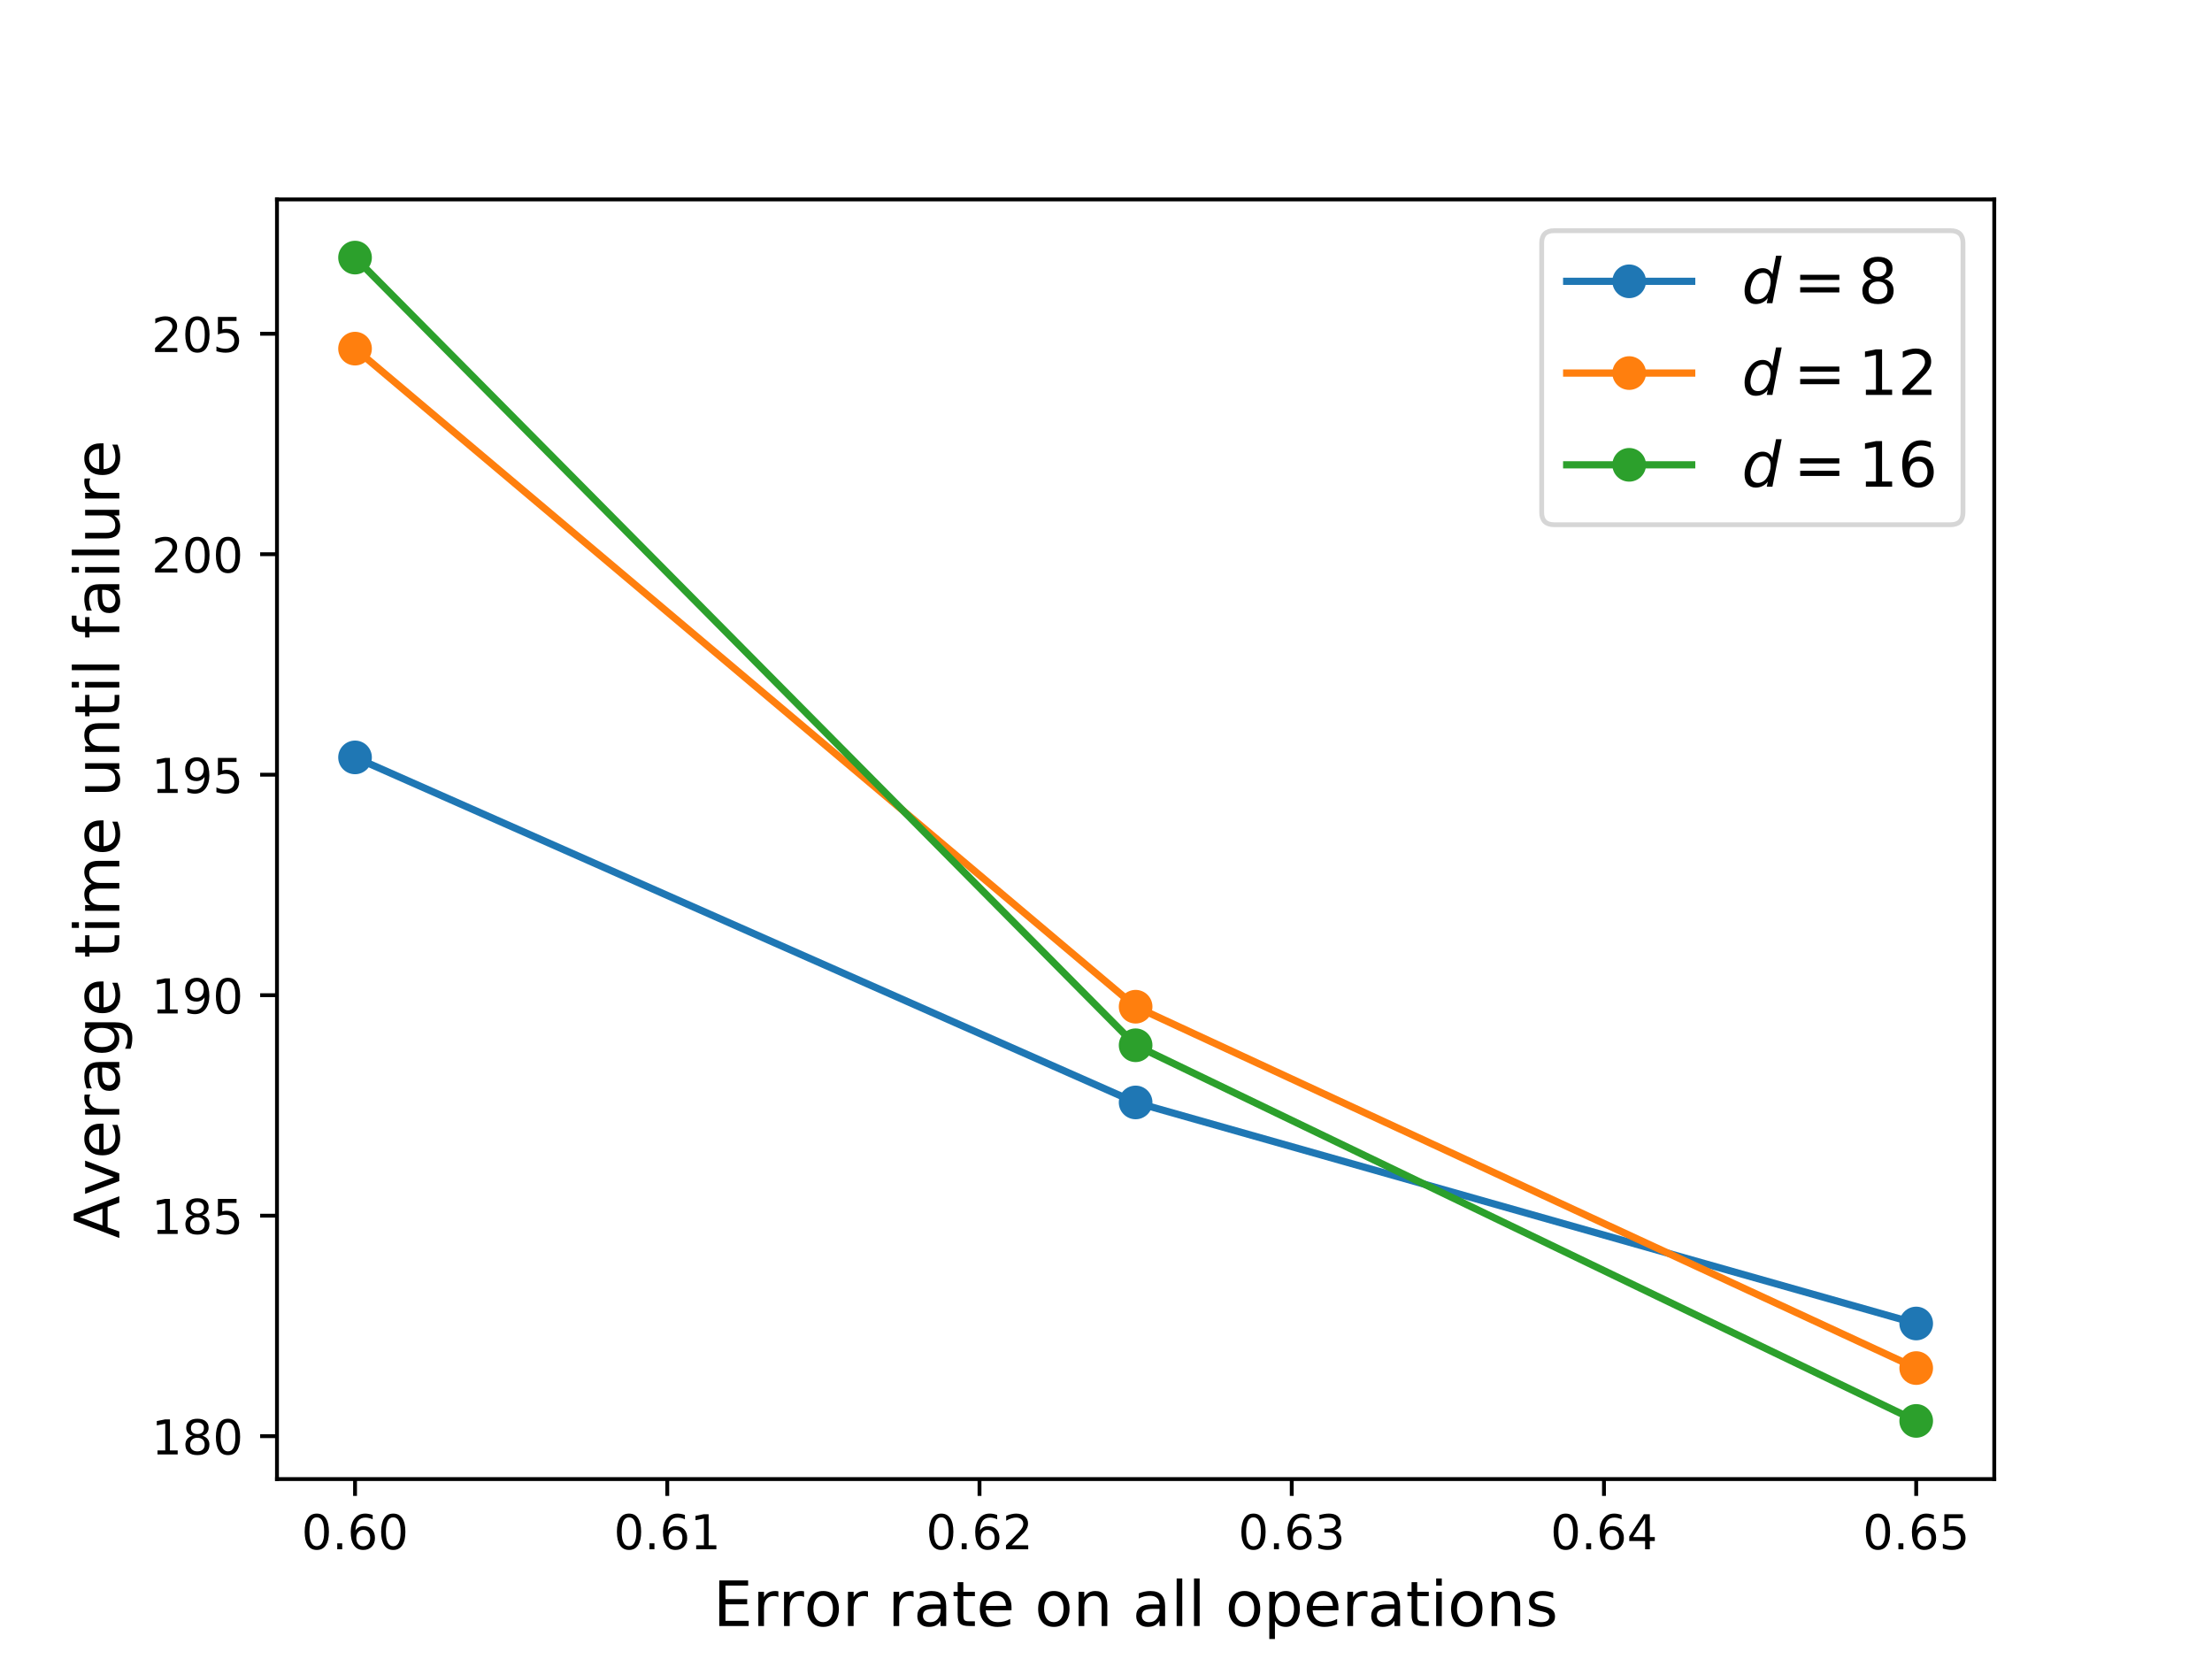
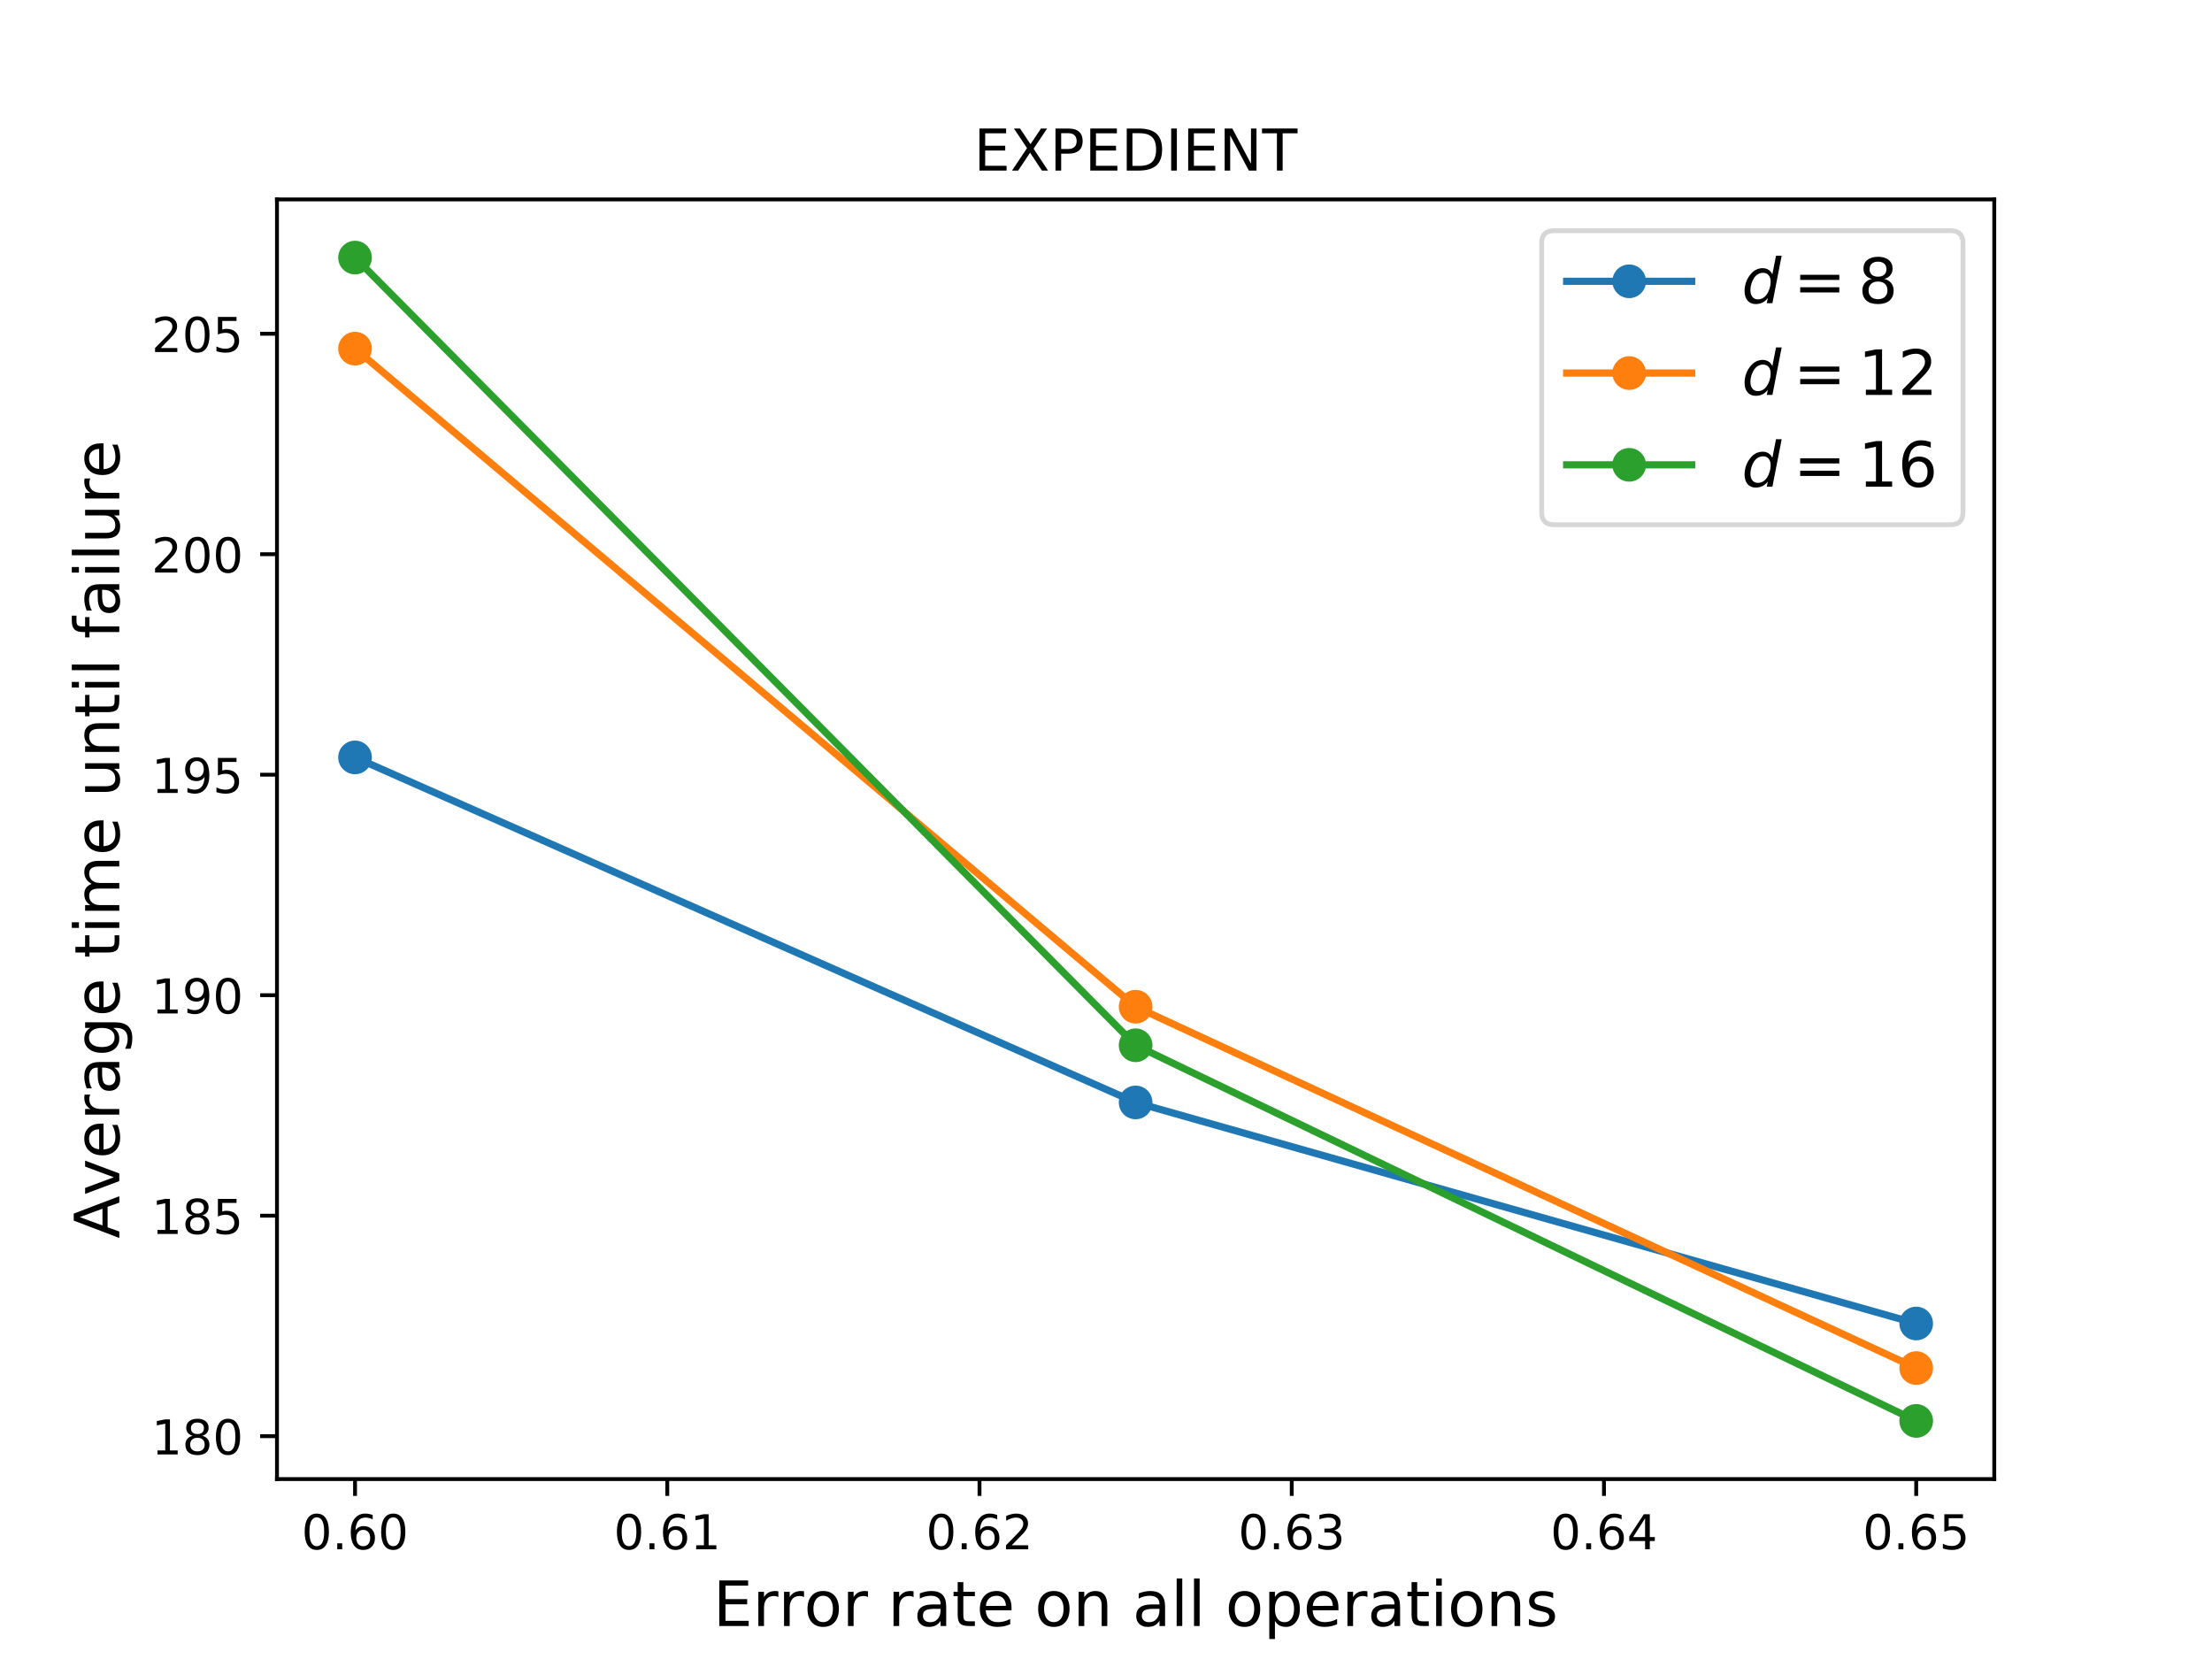
<svg xmlns="http://www.w3.org/2000/svg" xmlns:xlink="http://www.w3.org/1999/xlink" height="345pt" version="1.1" viewBox="0 0 460 345" width="460pt">
  <defs>
    <style type="text/css">
*{stroke-linecap:butt;stroke-linejoin:round;}
  </style>
  </defs>
  <g id="figure_1">
    <g id="patch_1">
      <path d="M 0 345.6  L 460.8 345.6  L 460.8 0  L 0 0  z " style="fill:#ffffff;" />
    </g>
    <g id="axes_1">
      <g id="patch_2">
        <path d="M 57.6 307.584  L 414.72 307.584  L 414.72 41.472  L 57.6 41.472  z " style="fill:#ffffff;" />
      </g>
      <g id="matplotlib.axis_1">
        <g id="xtick_1">
          <g id="line2d_1">
            <defs>
-               <path d="M 0 0  L 0 3.5  " id="m9a00b4be3b" style="stroke:#000000;stroke-width:0.8;" />
-             </defs>
-             <g>
-               <use style="stroke:#000000;stroke-width:0.8;" x="73.833" xlink:href="#m9a00b4be3b" y="307.584" />
+               <path d="M 0 0  L 0 3.5  " id="m3c00e5e87f" style="stroke:#000000;stroke-width:0.8;" />
+             </defs>
+             <g>
+               <use style="stroke:#000000;stroke-width:0.8;" x="73.833" xlink:href="#m3c00e5e87f" y="307.584" />
            </g>
          </g>
          <g id="text_1">
            <defs>
              <path d="M 31.781 66.406  Q 24.172 66.406 20.328 58.906  Q 16.5 51.422 16.5 36.375  Q 16.5 21.391 20.328 13.891  Q 24.172 6.391 31.781 6.391  Q 39.453 6.391 43.281 13.891  Q 47.125 21.391 47.125 36.375  Q 47.125 51.422 43.281 58.906  Q 39.453 66.406 31.781 66.406  z M 31.781 74.219  Q 44.047 74.219 50.516 64.516  Q 56.984 54.828 56.984 36.375  Q 56.984 17.969 50.516 8.266  Q 44.047 -1.422 31.781 -1.422  Q 19.531 -1.422 13.062 8.266  Q 6.594 17.969 6.594 36.375  Q 6.594 54.828 13.062 64.516  Q 19.531 74.219 31.781 74.219  z " id="DejaVuSans-30" />
              <path d="M 10.688 12.406  L 21 12.406  L 21 0  L 10.688 0  z " id="DejaVuSans-2e" />
              <path d="M 33.016 40.375  Q 26.375 40.375 22.484 35.828  Q 18.609 31.297 18.609 23.391  Q 18.609 15.531 22.484 10.953  Q 26.375 6.391 33.016 6.391  Q 39.656 6.391 43.531 10.953  Q 47.406 15.531 47.406 23.391  Q 47.406 31.297 43.531 35.828  Q 39.656 40.375 33.016 40.375  z M 52.594 71.297  L 52.594 62.312  Q 48.875 64.062 45.094 64.984  Q 41.312 65.922 37.594 65.922  Q 27.828 65.922 22.672 59.328  Q 17.531 52.734 16.797 39.406  Q 19.672 43.656 24.016 45.922  Q 28.375 48.188 33.594 48.188  Q 44.578 48.188 50.953 41.516  Q 57.328 34.859 57.328 23.391  Q 57.328 12.156 50.688 5.359  Q 44.047 -1.422 33.016 -1.422  Q 20.359 -1.422 13.672 8.266  Q 6.984 17.969 6.984 36.375  Q 6.984 53.656 15.188 63.938  Q 23.391 74.219 37.203 74.219  Q 40.922 74.219 44.703 73.484  Q 48.484 72.75 52.594 71.297  z " id="DejaVuSans-36" />
            </defs>
            <g transform="translate(62.69991 322.1824)scale(0.1 -0.1)">
              <use xlink:href="#DejaVuSans-30" />
              <use x="63.623" xlink:href="#DejaVuSans-2e" />
              <use x="95.41" xlink:href="#DejaVuSans-36" />
              <use x="159.033" xlink:href="#DejaVuSans-30" />
            </g>
          </g>
        </g>
        <g id="xtick_2">
          <g id="line2d_2">
            <g>
-               <use style="stroke:#000000;stroke-width:0.8;" x="138.764" xlink:href="#m9a00b4be3b" y="307.584" />
+               <use style="stroke:#000000;stroke-width:0.8;" x="138.764" xlink:href="#m3c00e5e87f" y="307.584" />
            </g>
          </g>
          <g id="text_2">
            <defs>
              <path d="M 12.406 8.297  L 28.516 8.297  L 28.516 63.922  L 10.984 60.406  L 10.984 69.391  L 28.422 72.906  L 38.281 72.906  L 38.281 8.297  L 54.391 8.297  L 54.391 0  L 12.406 0  z " id="DejaVuSans-31" />
            </defs>
            <g transform="translate(127.6308 322.1824)scale(0.1 -0.1)">
              <use xlink:href="#DejaVuSans-30" />
              <use x="63.623" xlink:href="#DejaVuSans-2e" />
              <use x="95.41" xlink:href="#DejaVuSans-36" />
              <use x="159.033" xlink:href="#DejaVuSans-31" />
            </g>
          </g>
        </g>
        <g id="xtick_3">
          <g id="line2d_3">
            <g>
-               <use style="stroke:#000000;stroke-width:0.8;" x="203.695" xlink:href="#m9a00b4be3b" y="307.584" />
+               <use style="stroke:#000000;stroke-width:0.8;" x="203.695" xlink:href="#m3c00e5e87f" y="307.584" />
            </g>
          </g>
          <g id="text_3">
            <defs>
              <path d="M 19.188 8.297  L 53.609 8.297  L 53.609 0  L 7.328 0  L 7.328 8.297  Q 12.938 14.109 22.625 23.891  Q 32.328 33.688 34.812 36.531  Q 39.547 41.844 41.422 45.531  Q 43.312 49.219 43.312 52.781  Q 43.312 58.594 39.234 62.25  Q 35.156 65.922 28.609 65.922  Q 23.969 65.922 18.812 64.312  Q 13.672 62.703 7.812 59.422  L 7.812 69.391  Q 13.766 71.781 18.938 73  Q 24.125 74.219 28.422 74.219  Q 39.75 74.219 46.484 68.547  Q 53.219 62.891 53.219 53.422  Q 53.219 48.922 51.531 44.891  Q 49.859 40.875 45.406 35.406  Q 44.188 33.984 37.641 27.219  Q 31.109 20.453 19.188 8.297  z " id="DejaVuSans-32" />
            </defs>
            <g transform="translate(192.5617 322.1824)scale(0.1 -0.1)">
              <use xlink:href="#DejaVuSans-30" />
              <use x="63.623" xlink:href="#DejaVuSans-2e" />
              <use x="95.41" xlink:href="#DejaVuSans-36" />
              <use x="159.033" xlink:href="#DejaVuSans-32" />
            </g>
          </g>
        </g>
        <g id="xtick_4">
          <g id="line2d_4">
            <g>
-               <use style="stroke:#000000;stroke-width:0.8;" x="268.625" xlink:href="#m9a00b4be3b" y="307.584" />
+               <use style="stroke:#000000;stroke-width:0.8;" x="268.625" xlink:href="#m3c00e5e87f" y="307.584" />
            </g>
          </g>
          <g id="text_4">
            <defs>
              <path d="M 40.578 39.312  Q 47.656 37.797 51.625 33  Q 55.609 28.219 55.609 21.188  Q 55.609 10.406 48.188 4.484  Q 40.766 -1.422 27.094 -1.422  Q 22.516 -1.422 17.656 -0.516  Q 12.797 0.391 7.625 2.203  L 7.625 11.719  Q 11.719 9.328 16.594 8.109  Q 21.484 6.891 26.812 6.891  Q 36.078 6.891 40.938 10.547  Q 45.797 14.203 45.797 21.188  Q 45.797 27.641 41.281 31.266  Q 36.766 34.906 28.719 34.906  L 20.219 34.906  L 20.219 43.016  L 29.109 43.016  Q 36.375 43.016 40.234 45.922  Q 44.094 48.828 44.094 54.297  Q 44.094 59.906 40.109 62.906  Q 36.141 65.922 28.719 65.922  Q 24.656 65.922 20.016 65.031  Q 15.375 64.156 9.812 62.312  L 9.812 71.094  Q 15.438 72.656 20.344 73.438  Q 25.25 74.219 29.594 74.219  Q 40.828 74.219 47.359 69.109  Q 53.906 64.016 53.906 55.328  Q 53.906 49.266 50.438 45.094  Q 46.969 40.922 40.578 39.312  z " id="DejaVuSans-33" />
            </defs>
            <g transform="translate(257.4926 322.1824)scale(0.1 -0.1)">
              <use xlink:href="#DejaVuSans-30" />
              <use x="63.623" xlink:href="#DejaVuSans-2e" />
              <use x="95.41" xlink:href="#DejaVuSans-36" />
              <use x="159.033" xlink:href="#DejaVuSans-33" />
            </g>
          </g>
        </g>
        <g id="xtick_5">
          <g id="line2d_5">
            <g>
-               <use style="stroke:#000000;stroke-width:0.8;" x="333.556" xlink:href="#m9a00b4be3b" y="307.584" />
+               <use style="stroke:#000000;stroke-width:0.8;" x="333.556" xlink:href="#m3c00e5e87f" y="307.584" />
            </g>
          </g>
          <g id="text_5">
            <defs>
              <path d="M 37.797 64.312  L 12.891 25.391  L 37.797 25.391  z M 35.203 72.906  L 47.609 72.906  L 47.609 25.391  L 58.016 25.391  L 58.016 17.188  L 47.609 17.188  L 47.609 0  L 37.797 0  L 37.797 17.188  L 4.891 17.188  L 4.891 26.703  z " id="DejaVuSans-34" />
            </defs>
            <g transform="translate(322.4236 322.1824)scale(0.1 -0.1)">
              <use xlink:href="#DejaVuSans-30" />
              <use x="63.623" xlink:href="#DejaVuSans-2e" />
              <use x="95.41" xlink:href="#DejaVuSans-36" />
              <use x="159.033" xlink:href="#DejaVuSans-34" />
            </g>
          </g>
        </g>
        <g id="xtick_6">
          <g id="line2d_6">
            <g>
-               <use style="stroke:#000000;stroke-width:0.8;" x="398.487" xlink:href="#m9a00b4be3b" y="307.584" />
+               <use style="stroke:#000000;stroke-width:0.8;" x="398.487" xlink:href="#m3c00e5e87f" y="307.584" />
            </g>
          </g>
          <g id="text_6">
            <defs>
              <path d="M 10.797 72.906  L 49.516 72.906  L 49.516 64.594  L 19.828 64.594  L 19.828 46.734  Q 21.969 47.469 24.109 47.828  Q 26.266 48.188 28.422 48.188  Q 40.625 48.188 47.75 41.5  Q 54.891 34.812 54.891 23.391  Q 54.891 11.625 47.562 5.094  Q 40.234 -1.422 26.906 -1.422  Q 22.312 -1.422 17.547 -0.641  Q 12.797 0.141 7.719 1.703  L 7.719 11.625  Q 12.109 9.234 16.797 8.062  Q 21.484 6.891 26.703 6.891  Q 35.156 6.891 40.078 11.328  Q 45.016 15.766 45.016 23.391  Q 45.016 31 40.078 35.438  Q 35.156 39.891 26.703 39.891  Q 22.75 39.891 18.812 39.016  Q 14.891 38.141 10.797 36.281  z " id="DejaVuSans-35" />
            </defs>
            <g transform="translate(387.3545 322.1824)scale(0.1 -0.1)">
              <use xlink:href="#DejaVuSans-30" />
              <use x="63.623" xlink:href="#DejaVuSans-2e" />
              <use x="95.41" xlink:href="#DejaVuSans-36" />
              <use x="159.033" xlink:href="#DejaVuSans-35" />
            </g>
          </g>
        </g>
        <g id="text_7">
          <defs>
            <path d="M 9.812 72.906  L 55.906 72.906  L 55.906 64.594  L 19.672 64.594  L 19.672 43.016  L 54.391 43.016  L 54.391 34.719  L 19.672 34.719  L 19.672 8.297  L 56.781 8.297  L 56.781 0  L 9.812 0  z " id="DejaVuSans-45" />
            <path d="M 41.109 46.297  Q 39.594 47.172 37.812 47.578  Q 36.031 48 33.891 48  Q 26.266 48 22.188 43.047  Q 18.109 38.094 18.109 28.812  L 18.109 0  L 9.078 0  L 9.078 54.688  L 18.109 54.688  L 18.109 46.188  Q 20.953 51.172 25.484 53.578  Q 30.031 56 36.531 56  Q 37.453 56 38.578 55.875  Q 39.703 55.766 41.062 55.516  z " id="DejaVuSans-72" />
            <path d="M 30.609 48.391  Q 23.391 48.391 19.188 42.75  Q 14.984 37.109 14.984 27.297  Q 14.984 17.484 19.156 11.844  Q 23.344 6.203 30.609 6.203  Q 37.797 6.203 41.984 11.859  Q 46.188 17.531 46.188 27.297  Q 46.188 37.016 41.984 42.703  Q 37.797 48.391 30.609 48.391  z M 30.609 56  Q 42.328 56 49.016 48.375  Q 55.719 40.766 55.719 27.297  Q 55.719 13.875 49.016 6.219  Q 42.328 -1.422 30.609 -1.422  Q 18.844 -1.422 12.172 6.219  Q 5.516 13.875 5.516 27.297  Q 5.516 40.766 12.172 48.375  Q 18.844 56 30.609 56  z " id="DejaVuSans-6f" />
            <path id="DejaVuSans-20" />
            <path d="M 34.281 27.484  Q 23.391 27.484 19.188 25  Q 14.984 22.516 14.984 16.5  Q 14.984 11.719 18.141 8.906  Q 21.297 6.109 26.703 6.109  Q 34.188 6.109 38.703 11.406  Q 43.219 16.703 43.219 25.484  L 43.219 27.484  z M 52.203 31.203  L 52.203 0  L 43.219 0  L 43.219 8.297  Q 40.141 3.328 35.547 0.953  Q 30.953 -1.422 24.312 -1.422  Q 15.922 -1.422 10.953 3.297  Q 6 8.016 6 15.922  Q 6 25.141 12.172 29.828  Q 18.359 34.516 30.609 34.516  L 43.219 34.516  L 43.219 35.406  Q 43.219 41.609 39.141 45  Q 35.062 48.391 27.688 48.391  Q 23 48.391 18.547 47.266  Q 14.109 46.141 10.016 43.891  L 10.016 52.203  Q 14.938 54.109 19.578 55.047  Q 24.219 56 28.609 56  Q 40.484 56 46.344 49.844  Q 52.203 43.703 52.203 31.203  z " id="DejaVuSans-61" />
            <path d="M 18.312 70.219  L 18.312 54.688  L 36.812 54.688  L 36.812 47.703  L 18.312 47.703  L 18.312 18.016  Q 18.312 11.328 20.141 9.422  Q 21.969 7.516 27.594 7.516  L 36.812 7.516  L 36.812 0  L 27.594 0  Q 17.188 0 13.234 3.875  Q 9.281 7.766 9.281 18.016  L 9.281 47.703  L 2.688 47.703  L 2.688 54.688  L 9.281 54.688  L 9.281 70.219  z " id="DejaVuSans-74" />
            <path d="M 56.203 29.594  L 56.203 25.203  L 14.891 25.203  Q 15.484 15.922 20.484 11.062  Q 25.484 6.203 34.422 6.203  Q 39.594 6.203 44.453 7.469  Q 49.312 8.734 54.109 11.281  L 54.109 2.781  Q 49.266 0.734 44.188 -0.344  Q 39.109 -1.422 33.891 -1.422  Q 20.797 -1.422 13.156 6.188  Q 5.516 13.812 5.516 26.812  Q 5.516 40.234 12.766 48.109  Q 20.016 56 32.328 56  Q 43.359 56 49.781 48.891  Q 56.203 41.797 56.203 29.594  z M 47.219 32.234  Q 47.125 39.594 43.094 43.984  Q 39.062 48.391 32.422 48.391  Q 24.906 48.391 20.391 44.141  Q 15.875 39.891 15.188 32.172  z " id="DejaVuSans-65" />
            <path d="M 54.891 33.016  L 54.891 0  L 45.906 0  L 45.906 32.719  Q 45.906 40.484 42.875 44.328  Q 39.844 48.188 33.797 48.188  Q 26.516 48.188 22.312 43.547  Q 18.109 38.922 18.109 30.906  L 18.109 0  L 9.078 0  L 9.078 54.688  L 18.109 54.688  L 18.109 46.188  Q 21.344 51.125 25.703 53.562  Q 30.078 56 35.797 56  Q 45.219 56 50.047 50.172  Q 54.891 44.344 54.891 33.016  z " id="DejaVuSans-6e" />
            <path d="M 9.422 75.984  L 18.406 75.984  L 18.406 0  L 9.422 0  z " id="DejaVuSans-6c" />
            <path d="M 18.109 8.203  L 18.109 -20.797  L 9.078 -20.797  L 9.078 54.688  L 18.109 54.688  L 18.109 46.391  Q 20.953 51.266 25.266 53.625  Q 29.594 56 35.594 56  Q 45.562 56 51.781 48.094  Q 58.016 40.188 58.016 27.297  Q 58.016 14.406 51.781 6.484  Q 45.562 -1.422 35.594 -1.422  Q 29.594 -1.422 25.266 0.953  Q 20.953 3.328 18.109 8.203  z M 48.688 27.297  Q 48.688 37.203 44.609 42.844  Q 40.531 48.484 33.406 48.484  Q 26.266 48.484 22.188 42.844  Q 18.109 37.203 18.109 27.297  Q 18.109 17.391 22.188 11.75  Q 26.266 6.109 33.406 6.109  Q 40.531 6.109 44.609 11.75  Q 48.688 17.391 48.688 27.297  z " id="DejaVuSans-70" />
            <path d="M 9.422 54.688  L 18.406 54.688  L 18.406 0  L 9.422 0  z M 9.422 75.984  L 18.406 75.984  L 18.406 64.594  L 9.422 64.594  z " id="DejaVuSans-69" />
            <path d="M 44.281 53.078  L 44.281 44.578  Q 40.484 46.531 36.375 47.5  Q 32.281 48.484 27.875 48.484  Q 21.188 48.484 17.844 46.438  Q 14.5 44.391 14.5 40.281  Q 14.5 37.156 16.891 35.375  Q 19.281 33.594 26.516 31.984  L 29.594 31.297  Q 39.156 29.25 43.188 25.516  Q 47.219 21.781 47.219 15.094  Q 47.219 7.469 41.188 3.016  Q 35.156 -1.422 24.609 -1.422  Q 20.219 -1.422 15.453 -0.562  Q 10.688 0.297 5.422 2  L 5.422 11.281  Q 10.406 8.688 15.234 7.391  Q 20.062 6.109 24.812 6.109  Q 31.156 6.109 34.562 8.281  Q 37.984 10.453 37.984 14.406  Q 37.984 18.062 35.516 20.016  Q 33.062 21.969 24.703 23.781  L 21.578 24.516  Q 13.234 26.266 9.516 29.906  Q 5.812 33.547 5.812 39.891  Q 5.812 47.609 11.281 51.797  Q 16.75 56 26.812 56  Q 31.781 56 36.172 55.266  Q 40.578 54.547 44.281 53.078  z " id="DejaVuSans-73" />
          </defs>
          <g transform="translate(148.3095 338.1401)scale(0.13 -0.13)">
            <use xlink:href="#DejaVuSans-45" />
            <use x="63.184" xlink:href="#DejaVuSans-72" />
            <use x="104.281" xlink:href="#DejaVuSans-72" />
            <use x="145.363" xlink:href="#DejaVuSans-6f" />
            <use x="206.545" xlink:href="#DejaVuSans-72" />
            <use x="247.658" xlink:href="#DejaVuSans-20" />
            <use x="279.445" xlink:href="#DejaVuSans-72" />
            <use x="320.559" xlink:href="#DejaVuSans-61" />
            <use x="381.838" xlink:href="#DejaVuSans-74" />
            <use x="421.047" xlink:href="#DejaVuSans-65" />
            <use x="482.57" xlink:href="#DejaVuSans-20" />
            <use x="514.357" xlink:href="#DejaVuSans-6f" />
            <use x="575.539" xlink:href="#DejaVuSans-6e" />
            <use x="638.918" xlink:href="#DejaVuSans-20" />
            <use x="670.705" xlink:href="#DejaVuSans-61" />
            <use x="731.984" xlink:href="#DejaVuSans-6c" />
            <use x="759.768" xlink:href="#DejaVuSans-6c" />
            <use x="787.551" xlink:href="#DejaVuSans-20" />
            <use x="819.338" xlink:href="#DejaVuSans-6f" />
            <use x="880.52" xlink:href="#DejaVuSans-70" />
            <use x="943.996" xlink:href="#DejaVuSans-65" />
            <use x="1005.52" xlink:href="#DejaVuSans-72" />
            <use x="1046.633" xlink:href="#DejaVuSans-61" />
            <use x="1107.912" xlink:href="#DejaVuSans-74" />
            <use x="1147.121" xlink:href="#DejaVuSans-69" />
            <use x="1174.904" xlink:href="#DejaVuSans-6f" />
            <use x="1236.086" xlink:href="#DejaVuSans-6e" />
            <use x="1299.465" xlink:href="#DejaVuSans-73" />
          </g>
        </g>
      </g>
      <g id="matplotlib.axis_2">
        <g id="ytick_1">
          <g id="line2d_7">
            <defs>
-               <path d="M 0 0  L -3.5 0  " id="m48a054724a" style="stroke:#000000;stroke-width:0.8;" />
-             </defs>
-             <g>
-               <use style="stroke:#000000;stroke-width:0.8;" x="57.6" xlink:href="#m48a054724a" y="298.66" />
+               <path d="M 0 0  L -3.5 0  " id="mad05c0fc7e" style="stroke:#000000;stroke-width:0.8;" />
+             </defs>
+             <g>
+               <use style="stroke:#000000;stroke-width:0.8;" x="57.6" xlink:href="#mad05c0fc7e" y="298.66" />
            </g>
          </g>
          <g id="text_8">
            <defs>
              <path d="M 31.781 34.625  Q 24.75 34.625 20.719 30.859  Q 16.703 27.094 16.703 20.516  Q 16.703 13.922 20.719 10.156  Q 24.75 6.391 31.781 6.391  Q 38.812 6.391 42.859 10.172  Q 46.922 13.969 46.922 20.516  Q 46.922 27.094 42.891 30.859  Q 38.875 34.625 31.781 34.625  z M 21.922 38.812  Q 15.578 40.375 12.031 44.719  Q 8.5 49.078 8.5 55.328  Q 8.5 64.062 14.719 69.141  Q 20.953 74.219 31.781 74.219  Q 42.672 74.219 48.875 69.141  Q 55.078 64.062 55.078 55.328  Q 55.078 49.078 51.531 44.719  Q 48 40.375 41.703 38.812  Q 48.828 37.156 52.797 32.312  Q 56.781 27.484 56.781 20.516  Q 56.781 9.906 50.312 4.234  Q 43.844 -1.422 31.781 -1.422  Q 19.734 -1.422 13.25 4.234  Q 6.781 9.906 6.781 20.516  Q 6.781 27.484 10.781 32.312  Q 14.797 37.156 21.922 38.812  z M 18.312 54.391  Q 18.312 48.734 21.844 45.562  Q 25.391 42.391 31.781 42.391  Q 38.141 42.391 41.719 45.562  Q 45.312 48.734 45.312 54.391  Q 45.312 60.062 41.719 63.234  Q 38.141 66.406 31.781 66.406  Q 25.391 66.406 21.844 63.234  Q 18.312 60.062 18.312 54.391  z " id="DejaVuSans-38" />
            </defs>
            <g transform="translate(31.5125 302.4592)scale(0.1 -0.1)">
              <use xlink:href="#DejaVuSans-31" />
              <use x="63.623" xlink:href="#DejaVuSans-38" />
              <use x="127.246" xlink:href="#DejaVuSans-30" />
            </g>
          </g>
        </g>
        <g id="ytick_2">
          <g id="line2d_8">
            <g>
-               <use style="stroke:#000000;stroke-width:0.8;" x="57.6" xlink:href="#m48a054724a" y="252.809" />
+               <use style="stroke:#000000;stroke-width:0.8;" x="57.6" xlink:href="#mad05c0fc7e" y="252.809" />
            </g>
          </g>
          <g id="text_9">
            <g transform="translate(31.5125 256.608)scale(0.1 -0.1)">
              <use xlink:href="#DejaVuSans-31" />
              <use x="63.623" xlink:href="#DejaVuSans-38" />
              <use x="127.246" xlink:href="#DejaVuSans-35" />
            </g>
          </g>
        </g>
        <g id="ytick_3">
          <g id="line2d_9">
            <g>
-               <use style="stroke:#000000;stroke-width:0.8;" x="57.6" xlink:href="#m48a054724a" y="206.958" />
+               <use style="stroke:#000000;stroke-width:0.8;" x="57.6" xlink:href="#mad05c0fc7e" y="206.958" />
            </g>
          </g>
          <g id="text_10">
            <defs>
              <path d="M 10.984 1.516  L 10.984 10.5  Q 14.703 8.734 18.5 7.812  Q 22.312 6.891 25.984 6.891  Q 35.75 6.891 40.891 13.453  Q 46.047 20.016 46.781 33.406  Q 43.953 29.203 39.594 26.953  Q 35.25 24.703 29.984 24.703  Q 19.047 24.703 12.672 31.312  Q 6.297 37.938 6.297 49.422  Q 6.297 60.641 12.938 67.422  Q 19.578 74.219 30.609 74.219  Q 43.266 74.219 49.922 64.516  Q 56.594 54.828 56.594 36.375  Q 56.594 19.141 48.406 8.859  Q 40.234 -1.422 26.422 -1.422  Q 22.703 -1.422 18.891 -0.688  Q 15.094 0.047 10.984 1.516  z M 30.609 32.422  Q 37.25 32.422 41.125 36.953  Q 45.016 41.5 45.016 49.422  Q 45.016 57.281 41.125 61.844  Q 37.25 66.406 30.609 66.406  Q 23.969 66.406 20.094 61.844  Q 16.219 57.281 16.219 49.422  Q 16.219 41.5 20.094 36.953  Q 23.969 32.422 30.609 32.422  z " id="DejaVuSans-39" />
            </defs>
            <g transform="translate(31.5125 210.7568)scale(0.1 -0.1)">
              <use xlink:href="#DejaVuSans-31" />
              <use x="63.623" xlink:href="#DejaVuSans-39" />
              <use x="127.246" xlink:href="#DejaVuSans-30" />
            </g>
          </g>
        </g>
        <g id="ytick_4">
          <g id="line2d_10">
            <g>
-               <use style="stroke:#000000;stroke-width:0.8;" x="57.6" xlink:href="#m48a054724a" y="161.106" />
+               <use style="stroke:#000000;stroke-width:0.8;" x="57.6" xlink:href="#mad05c0fc7e" y="161.106" />
            </g>
          </g>
          <g id="text_11">
            <g transform="translate(31.5125 164.9056)scale(0.1 -0.1)">
              <use xlink:href="#DejaVuSans-31" />
              <use x="63.623" xlink:href="#DejaVuSans-39" />
              <use x="127.246" xlink:href="#DejaVuSans-35" />
            </g>
          </g>
        </g>
        <g id="ytick_5">
          <g id="line2d_11">
            <g>
-               <use style="stroke:#000000;stroke-width:0.8;" x="57.6" xlink:href="#m48a054724a" y="115.255" />
+               <use style="stroke:#000000;stroke-width:0.8;" x="57.6" xlink:href="#mad05c0fc7e" y="115.255" />
            </g>
          </g>
          <g id="text_12">
            <g transform="translate(31.5125 119.0544)scale(0.1 -0.1)">
              <use xlink:href="#DejaVuSans-32" />
              <use x="63.623" xlink:href="#DejaVuSans-30" />
              <use x="127.246" xlink:href="#DejaVuSans-30" />
            </g>
          </g>
        </g>
        <g id="ytick_6">
          <g id="line2d_12">
            <g>
-               <use style="stroke:#000000;stroke-width:0.8;" x="57.6" xlink:href="#m48a054724a" y="69.404" />
+               <use style="stroke:#000000;stroke-width:0.8;" x="57.6" xlink:href="#mad05c0fc7e" y="69.404" />
            </g>
          </g>
          <g id="text_13">
            <g transform="translate(31.5125 73.20324)scale(0.1 -0.1)">
              <use xlink:href="#DejaVuSans-32" />
              <use x="63.623" xlink:href="#DejaVuSans-30" />
              <use x="127.246" xlink:href="#DejaVuSans-35" />
            </g>
          </g>
        </g>
        <g id="text_14">
          <defs>
            <path d="M 34.188 63.188  L 20.797 26.906  L 47.609 26.906  z M 28.609 72.906  L 39.797 72.906  L 67.578 0  L 57.328 0  L 50.688 18.703  L 17.828 18.703  L 11.188 0  L 0.781 0  z " id="DejaVuSans-41" />
            <path d="M 2.984 54.688  L 12.5 54.688  L 29.594 8.797  L 46.688 54.688  L 56.203 54.688  L 35.688 0  L 23.484 0  z " id="DejaVuSans-76" />
            <path d="M 45.406 27.984  Q 45.406 37.75 41.375 43.109  Q 37.359 48.484 30.078 48.484  Q 22.859 48.484 18.828 43.109  Q 14.797 37.75 14.797 27.984  Q 14.797 18.266 18.828 12.891  Q 22.859 7.516 30.078 7.516  Q 37.359 7.516 41.375 12.891  Q 45.406 18.266 45.406 27.984  z M 54.391 6.781  Q 54.391 -7.172 48.188 -13.984  Q 42 -20.797 29.203 -20.797  Q 24.469 -20.797 20.266 -20.094  Q 16.062 -19.391 12.109 -17.922  L 12.109 -9.188  Q 16.062 -11.328 19.922 -12.344  Q 23.781 -13.375 27.781 -13.375  Q 36.625 -13.375 41.016 -8.766  Q 45.406 -4.156 45.406 5.172  L 45.406 9.625  Q 42.625 4.781 38.281 2.391  Q 33.938 0 27.875 0  Q 17.828 0 11.672 7.656  Q 5.516 15.328 5.516 27.984  Q 5.516 40.672 11.672 48.328  Q 17.828 56 27.875 56  Q 33.938 56 38.281 53.609  Q 42.625 51.219 45.406 46.391  L 45.406 54.688  L 54.391 54.688  z " id="DejaVuSans-67" />
            <path d="M 52 44.188  Q 55.375 50.25 60.062 53.125  Q 64.75 56 71.094 56  Q 79.641 56 84.281 50.016  Q 88.922 44.047 88.922 33.016  L 88.922 0  L 79.891 0  L 79.891 32.719  Q 79.891 40.578 77.094 44.375  Q 74.312 48.188 68.609 48.188  Q 61.625 48.188 57.562 43.547  Q 53.516 38.922 53.516 30.906  L 53.516 0  L 44.484 0  L 44.484 32.719  Q 44.484 40.625 41.703 44.406  Q 38.922 48.188 33.109 48.188  Q 26.219 48.188 22.156 43.531  Q 18.109 38.875 18.109 30.906  L 18.109 0  L 9.078 0  L 9.078 54.688  L 18.109 54.688  L 18.109 46.188  Q 21.188 51.219 25.484 53.609  Q 29.781 56 35.688 56  Q 41.656 56 45.828 52.969  Q 50 49.953 52 44.188  z " id="DejaVuSans-6d" />
            <path d="M 8.5 21.578  L 8.5 54.688  L 17.484 54.688  L 17.484 21.922  Q 17.484 14.156 20.5 10.266  Q 23.531 6.391 29.594 6.391  Q 36.859 6.391 41.078 11.031  Q 45.312 15.672 45.312 23.688  L 45.312 54.688  L 54.297 54.688  L 54.297 0  L 45.312 0  L 45.312 8.406  Q 42.047 3.422 37.719 1  Q 33.406 -1.422 27.688 -1.422  Q 18.266 -1.422 13.375 4.438  Q 8.5 10.297 8.5 21.578  z M 31.109 56  z " id="DejaVuSans-75" />
            <path d="M 37.109 75.984  L 37.109 68.5  L 28.516 68.5  Q 23.688 68.5 21.797 66.547  Q 19.922 64.594 19.922 59.516  L 19.922 54.688  L 34.719 54.688  L 34.719 47.703  L 19.922 47.703  L 19.922 0  L 10.891 0  L 10.891 47.703  L 2.297 47.703  L 2.297 54.688  L 10.891 54.688  L 10.891 58.5  Q 10.891 67.625 15.141 71.797  Q 19.391 75.984 28.609 75.984  z " id="DejaVuSans-66" />
          </defs>
          <g transform="translate(24.80891 257.5503)rotate(-90)scale(0.13 -0.13)">
            <use xlink:href="#DejaVuSans-41" />
            <use x="68.33" xlink:href="#DejaVuSans-76" />
            <use x="127.51" xlink:href="#DejaVuSans-65" />
            <use x="189.033" xlink:href="#DejaVuSans-72" />
            <use x="230.146" xlink:href="#DejaVuSans-61" />
            <use x="291.426" xlink:href="#DejaVuSans-67" />
            <use x="354.902" xlink:href="#DejaVuSans-65" />
            <use x="416.426" xlink:href="#DejaVuSans-20" />
            <use x="448.213" xlink:href="#DejaVuSans-74" />
            <use x="487.422" xlink:href="#DejaVuSans-69" />
            <use x="515.205" xlink:href="#DejaVuSans-6d" />
            <use x="612.617" xlink:href="#DejaVuSans-65" />
            <use x="674.141" xlink:href="#DejaVuSans-20" />
            <use x="705.928" xlink:href="#DejaVuSans-75" />
            <use x="769.307" xlink:href="#DejaVuSans-6e" />
            <use x="832.686" xlink:href="#DejaVuSans-74" />
            <use x="871.895" xlink:href="#DejaVuSans-69" />
            <use x="899.678" xlink:href="#DejaVuSans-6c" />
            <use x="927.461" xlink:href="#DejaVuSans-20" />
            <use x="959.248" xlink:href="#DejaVuSans-66" />
            <use x="994.453" xlink:href="#DejaVuSans-61" />
            <use x="1055.732" xlink:href="#DejaVuSans-69" />
            <use x="1083.516" xlink:href="#DejaVuSans-6c" />
            <use x="1111.299" xlink:href="#DejaVuSans-75" />
            <use x="1174.678" xlink:href="#DejaVuSans-72" />
            <use x="1215.76" xlink:href="#DejaVuSans-65" />
          </g>
        </g>
      </g>
      <g id="line2d_13">
-         <path clip-path="url(#pae25535bf4)" d="M 73.833 157.506  L 236.16 229.26  L 398.487 275.23  " style="fill:none;stroke:#1f77b4;stroke-linecap:square;stroke-width:1.5;" />
+         <path clip-path="url(#pe5e01278d1)" d="M 73.833 157.506  L 236.16 229.26  L 398.487 275.23  " style="fill:none;stroke:#1f77b4;stroke-linecap:square;stroke-width:1.5;" />
        <defs>
-           <path d="M 0 3  C 0.796 3 1.559 2.684 2.121 2.121  C 2.684 1.559 3 0.796 3 0  C 3 -0.796 2.684 -1.559 2.121 -2.121  C 1.559 -2.684 0.796 -3 0 -3  C -0.796 -3 -1.559 -2.684 -2.121 -2.121  C -2.684 -1.559 -3 -0.796 -3 0  C -3 0.796 -2.684 1.559 -2.121 2.121  C -1.559 2.684 -0.796 3 0 3  z " id="m74fd1aa592" style="stroke:#1f77b4;" />
+           <path d="M 0 3  C 0.796 3 1.559 2.684 2.121 2.121  C 2.684 1.559 3 0.796 3 0  C 3 -0.796 2.684 -1.559 2.121 -2.121  C 1.559 -2.684 0.796 -3 0 -3  C -0.796 -3 -1.559 -2.684 -2.121 -2.121  C -2.684 -1.559 -3 -0.796 -3 0  C -3 0.796 -2.684 1.559 -2.121 2.121  C -1.559 2.684 -0.796 3 0 3  z " id="m11457e2a66" style="stroke:#1f77b4;" />
        </defs>
-         <g clip-path="url(#pae25535bf4)">
-           <use style="fill:#1f77b4;stroke:#1f77b4;" x="73.833" xlink:href="#m74fd1aa592" y="157.506" />
-           <use style="fill:#1f77b4;stroke:#1f77b4;" x="236.16" xlink:href="#m74fd1aa592" y="229.26" />
-           <use style="fill:#1f77b4;stroke:#1f77b4;" x="398.487" xlink:href="#m74fd1aa592" y="275.23" />
+         <g clip-path="url(#pe5e01278d1)">
+           <use style="fill:#1f77b4;stroke:#1f77b4;" x="73.833" xlink:href="#m11457e2a66" y="157.506" />
+           <use style="fill:#1f77b4;stroke:#1f77b4;" x="236.16" xlink:href="#m11457e2a66" y="229.26" />
+           <use style="fill:#1f77b4;stroke:#1f77b4;" x="398.487" xlink:href="#m11457e2a66" y="275.23" />
        </g>
      </g>
      <g id="line2d_14">
-         <path clip-path="url(#pae25535bf4)" d="M 73.833 72.502  L 236.16 209.352  L 398.487 284.499  " style="fill:none;stroke:#ff7f0e;stroke-linecap:square;stroke-width:1.5;" />
+         <path clip-path="url(#pe5e01278d1)" d="M 73.833 72.502  L 236.16 209.352  L 398.487 284.499  " style="fill:none;stroke:#ff7f0e;stroke-linecap:square;stroke-width:1.5;" />
        <defs>
-           <path d="M 0 3  C 0.796 3 1.559 2.684 2.121 2.121  C 2.684 1.559 3 0.796 3 0  C 3 -0.796 2.684 -1.559 2.121 -2.121  C 1.559 -2.684 0.796 -3 0 -3  C -0.796 -3 -1.559 -2.684 -2.121 -2.121  C -2.684 -1.559 -3 -0.796 -3 0  C -3 0.796 -2.684 1.559 -2.121 2.121  C -1.559 2.684 -0.796 3 0 3  z " id="mec655bc891" style="stroke:#ff7f0e;" />
+           <path d="M 0 3  C 0.796 3 1.559 2.684 2.121 2.121  C 2.684 1.559 3 0.796 3 0  C 3 -0.796 2.684 -1.559 2.121 -2.121  C 1.559 -2.684 0.796 -3 0 -3  C -0.796 -3 -1.559 -2.684 -2.121 -2.121  C -2.684 -1.559 -3 -0.796 -3 0  C -3 0.796 -2.684 1.559 -2.121 2.121  C -1.559 2.684 -0.796 3 0 3  z " id="mae6df4b70e" style="stroke:#ff7f0e;" />
        </defs>
-         <g clip-path="url(#pae25535bf4)">
-           <use style="fill:#ff7f0e;stroke:#ff7f0e;" x="73.833" xlink:href="#mec655bc891" y="72.502" />
-           <use style="fill:#ff7f0e;stroke:#ff7f0e;" x="236.16" xlink:href="#mec655bc891" y="209.352" />
-           <use style="fill:#ff7f0e;stroke:#ff7f0e;" x="398.487" xlink:href="#mec655bc891" y="284.499" />
+         <g clip-path="url(#pe5e01278d1)">
+           <use style="fill:#ff7f0e;stroke:#ff7f0e;" x="73.833" xlink:href="#mae6df4b70e" y="72.502" />
+           <use style="fill:#ff7f0e;stroke:#ff7f0e;" x="236.16" xlink:href="#mae6df4b70e" y="209.352" />
+           <use style="fill:#ff7f0e;stroke:#ff7f0e;" x="398.487" xlink:href="#mae6df4b70e" y="284.499" />
        </g>
      </g>
      <g id="line2d_15">
-         <path clip-path="url(#pae25535bf4)" d="M 73.833 53.568  L 236.16 217.37  L 398.487 295.488  " style="fill:none;stroke:#2ca02c;stroke-linecap:square;stroke-width:1.5;" />
+         <path clip-path="url(#pe5e01278d1)" d="M 73.833 53.568  L 236.16 217.37  L 398.487 295.488  " style="fill:none;stroke:#2ca02c;stroke-linecap:square;stroke-width:1.5;" />
        <defs>
-           <path d="M 0 3  C 0.796 3 1.559 2.684 2.121 2.121  C 2.684 1.559 3 0.796 3 0  C 3 -0.796 2.684 -1.559 2.121 -2.121  C 1.559 -2.684 0.796 -3 0 -3  C -0.796 -3 -1.559 -2.684 -2.121 -2.121  C -2.684 -1.559 -3 -0.796 -3 0  C -3 0.796 -2.684 1.559 -2.121 2.121  C -1.559 2.684 -0.796 3 0 3  z " id="m0e83e072d6" style="stroke:#2ca02c;" />
+           <path d="M 0 3  C 0.796 3 1.559 2.684 2.121 2.121  C 2.684 1.559 3 0.796 3 0  C 3 -0.796 2.684 -1.559 2.121 -2.121  C 1.559 -2.684 0.796 -3 0 -3  C -0.796 -3 -1.559 -2.684 -2.121 -2.121  C -2.684 -1.559 -3 -0.796 -3 0  C -3 0.796 -2.684 1.559 -2.121 2.121  C -1.559 2.684 -0.796 3 0 3  z " id="m7360093f4c" style="stroke:#2ca02c;" />
        </defs>
-         <g clip-path="url(#pae25535bf4)">
-           <use style="fill:#2ca02c;stroke:#2ca02c;" x="73.833" xlink:href="#m0e83e072d6" y="53.568" />
-           <use style="fill:#2ca02c;stroke:#2ca02c;" x="236.16" xlink:href="#m0e83e072d6" y="217.37" />
-           <use style="fill:#2ca02c;stroke:#2ca02c;" x="398.487" xlink:href="#m0e83e072d6" y="295.488" />
+         <g clip-path="url(#pe5e01278d1)">
+           <use style="fill:#2ca02c;stroke:#2ca02c;" x="73.833" xlink:href="#m7360093f4c" y="53.568" />
+           <use style="fill:#2ca02c;stroke:#2ca02c;" x="236.16" xlink:href="#m7360093f4c" y="217.37" />
+           <use style="fill:#2ca02c;stroke:#2ca02c;" x="398.487" xlink:href="#m7360093f4c" y="295.488" />
        </g>
      </g>
      <g id="patch_3">
        <path d="M 57.6 307.584  L 57.6 41.472  " style="fill:none;stroke:#000000;stroke-linecap:square;stroke-linejoin:miter;stroke-width:0.8;" />
      </g>
      <g id="patch_4">
        <path d="M 414.72 307.584  L 414.72 41.472  " style="fill:none;stroke:#000000;stroke-linecap:square;stroke-linejoin:miter;stroke-width:0.8;" />
      </g>
      <g id="patch_5">
        <path d="M 57.6 307.584  L 414.72 307.584  " style="fill:none;stroke:#000000;stroke-linecap:square;stroke-linejoin:miter;stroke-width:0.8;" />
      </g>
      <g id="patch_6">
        <path d="M 57.6 41.472  L 414.72 41.472  " style="fill:none;stroke:#000000;stroke-linecap:square;stroke-linejoin:miter;stroke-width:0.8;" />
+       </g>
+       <g id="text_15">
+         <defs>
+           <path d="M 6.297 72.906  L 16.891 72.906  L 35.016 45.797  L 53.219 72.906  L 63.812 72.906  L 40.375 37.891  L 65.375 0  L 54.781 0  L 34.281 31  L 13.625 0  L 2.984 0  L 29 38.922  z " id="DejaVuSans-58" />
+           <path d="M 19.672 64.797  L 19.672 37.406  L 32.078 37.406  Q 38.969 37.406 42.719 40.969  Q 46.484 44.531 46.484 51.125  Q 46.484 57.672 42.719 61.234  Q 38.969 64.797 32.078 64.797  z M 9.812 72.906  L 32.078 72.906  Q 44.344 72.906 50.609 67.359  Q 56.891 61.812 56.891 51.125  Q 56.891 40.328 50.609 34.812  Q 44.344 29.297 32.078 29.297  L 19.672 29.297  L 19.672 0  L 9.812 0  z " id="DejaVuSans-50" />
+           <path d="M 19.672 64.797  L 19.672 8.109  L 31.594 8.109  Q 46.688 8.109 53.688 14.938  Q 60.688 21.781 60.688 36.531  Q 60.688 51.172 53.688 57.984  Q 46.688 64.797 31.594 64.797  z M 9.812 72.906  L 30.078 72.906  Q 51.266 72.906 61.172 64.094  Q 71.094 55.281 71.094 36.531  Q 71.094 17.672 61.125 8.828  Q 51.172 0 30.078 0  L 9.812 0  z " id="DejaVuSans-44" />
+           <path d="M 9.812 72.906  L 19.672 72.906  L 19.672 0  L 9.812 0  z " id="DejaVuSans-49" />
+           <path d="M 9.812 72.906  L 23.094 72.906  L 55.422 11.922  L 55.422 72.906  L 64.984 72.906  L 64.984 0  L 51.703 0  L 19.391 60.984  L 19.391 0  L 9.812 0  z " id="DejaVuSans-4e" />
+           <path d="M -0.297 72.906  L 61.375 72.906  L 61.375 64.594  L 35.5 64.594  L 35.5 0  L 25.594 0  L 25.594 64.594  L -0.297 64.594  z " id="DejaVuSans-54" />
+         </defs>
+         <g transform="translate(202.515 35.472)scale(0.12 -0.12)">
+           <use xlink:href="#DejaVuSans-45" />
+           <use x="63.184" xlink:href="#DejaVuSans-58" />
+           <use x="131.689" xlink:href="#DejaVuSans-50" />
+           <use x="191.992" xlink:href="#DejaVuSans-45" />
+           <use x="255.176" xlink:href="#DejaVuSans-44" />
+           <use x="332.178" xlink:href="#DejaVuSans-49" />
+           <use x="361.67" xlink:href="#DejaVuSans-45" />
+           <use x="424.854" xlink:href="#DejaVuSans-4e" />
+           <use x="499.658" xlink:href="#DejaVuSans-54" />
+         </g>
      </g>
      <g id="legend_1">
        <g id="patch_7">
          <path d="M 323.2 109.117  L 405.62 109.117  Q 408.22 109.117 408.22 106.517  L 408.22 50.572  Q 408.22 47.972 405.62 47.972  L 323.2 47.972  Q 320.6 47.972 320.6 50.572  L 320.6 106.517  Q 320.6 109.117 323.2 109.117  z " style="fill:#ffffff;opacity:0.8;stroke:#cccccc;stroke-linejoin:miter;" />
        </g>
        <g id="line2d_16">
          <path d="M 325.8 58.5  L 351.8 58.5  " style="fill:none;stroke:#1f77b4;stroke-linecap:square;stroke-width:1.5;" />
        </g>
        <g id="line2d_17">
          <g>
-             <use style="fill:#1f77b4;stroke:#1f77b4;" x="338.8" xlink:href="#m74fd1aa592" y="58.5" />
-           </g>
-         </g>
-         <g id="text_15">
+             <use style="fill:#1f77b4;stroke:#1f77b4;" x="338.8" xlink:href="#m11457e2a66" y="58.5" />
+           </g>
+         </g>
+         <g id="text_16">
          <defs>
            <path d="M 41.797 8.203  Q 38.188 3.469 33.25 1.016  Q 28.328 -1.422 22.312 -1.422  Q 14.109 -1.422 9.344 4.172  Q 4.594 9.766 4.594 19.484  Q 4.594 27.594 7.469 34.938  Q 10.359 42.281 15.828 48.094  Q 19.438 51.953 23.969 53.969  Q 28.516 56 33.5 56  Q 38.766 56 42.797 53.453  Q 46.828 50.922 49.031 46.188  L 54.891 75.984  L 63.922 75.984  L 49.125 0  L 40.094 0  z M 13.922 21.094  Q 13.922 14.016 17.109 10.062  Q 20.312 6.109 25.984 6.109  Q 30.172 6.109 33.766 8.125  Q 37.359 10.156 40.094 14.109  Q 42.969 18.219 44.625 23.578  Q 46.297 28.953 46.297 34.188  Q 46.297 40.969 43.094 44.766  Q 39.891 48.578 34.281 48.578  Q 30.031 48.578 26.359 46.578  Q 22.703 44.578 20.125 40.828  Q 17.281 36.766 15.594 31.391  Q 13.922 26.031 13.922 21.094  z " id="DejaVuSans-Oblique-64" />
            <path d="M 10.594 45.406  L 73.188 45.406  L 73.188 37.203  L 10.594 37.203  z M 10.594 25.484  L 73.188 25.484  L 73.188 17.188  L 10.594 17.188  z " id="DejaVuSans-3d" />
          </defs>
          <g transform="translate(362.2 63.04997)scale(0.13 -0.13)">
            <use transform="translate(0 0.015625)" xlink:href="#DejaVuSans-Oblique-64" />
            <use transform="translate(82.95898 0.015625)" xlink:href="#DejaVuSans-3d" />
            <use transform="translate(186.2305 0.015625)" xlink:href="#DejaVuSans-38" />
          </g>
        </g>
        <g id="line2d_18">
          <path d="M 325.8 77.582  L 351.8 77.582  " style="fill:none;stroke:#ff7f0e;stroke-linecap:square;stroke-width:1.5;" />
        </g>
        <g id="line2d_19">
          <g>
-             <use style="fill:#ff7f0e;stroke:#ff7f0e;" x="338.8" xlink:href="#mec655bc891" y="77.582" />
-           </g>
-         </g>
-         <g id="text_16">
+             <use style="fill:#ff7f0e;stroke:#ff7f0e;" x="338.8" xlink:href="#mae6df4b70e" y="77.582" />
+           </g>
+         </g>
+         <g id="text_17">
          <g transform="translate(362.2 82.13153)scale(0.13 -0.13)">
            <use transform="translate(0 0.015625)" xlink:href="#DejaVuSans-Oblique-64" />
            <use transform="translate(82.95898 0.015625)" xlink:href="#DejaVuSans-3d" />
            <use transform="translate(186.2305 0.015625)" xlink:href="#DejaVuSans-31" />
            <use transform="translate(249.8535 0.015625)" xlink:href="#DejaVuSans-32" />
          </g>
        </g>
        <g id="line2d_20">
          <path d="M 325.8 96.663  L 351.8 96.663  " style="fill:none;stroke:#2ca02c;stroke-linecap:square;stroke-width:1.5;" />
        </g>
        <g id="line2d_21">
          <g>
-             <use style="fill:#2ca02c;stroke:#2ca02c;" x="338.8" xlink:href="#m0e83e072d6" y="96.663" />
-           </g>
-         </g>
-         <g id="text_17">
+             <use style="fill:#2ca02c;stroke:#2ca02c;" x="338.8" xlink:href="#m7360093f4c" y="96.663" />
+           </g>
+         </g>
+         <g id="text_18">
          <g transform="translate(362.2 101.2131)scale(0.13 -0.13)">
            <use transform="translate(0 0.015625)" xlink:href="#DejaVuSans-Oblique-64" />
            <use transform="translate(82.95898 0.015625)" xlink:href="#DejaVuSans-3d" />
            <use transform="translate(186.2305 0.015625)" xlink:href="#DejaVuSans-31" />
            <use transform="translate(249.8535 0.015625)" xlink:href="#DejaVuSans-36" />
          </g>
        </g>
      </g>
    </g>
  </g>
  <defs>
-     <clipPath id="pae25535bf4">
+     <clipPath id="pe5e01278d1">
      <rect height="266.112" width="357.12" x="57.6" y="41.472" />
    </clipPath>
  </defs>
</svg>
